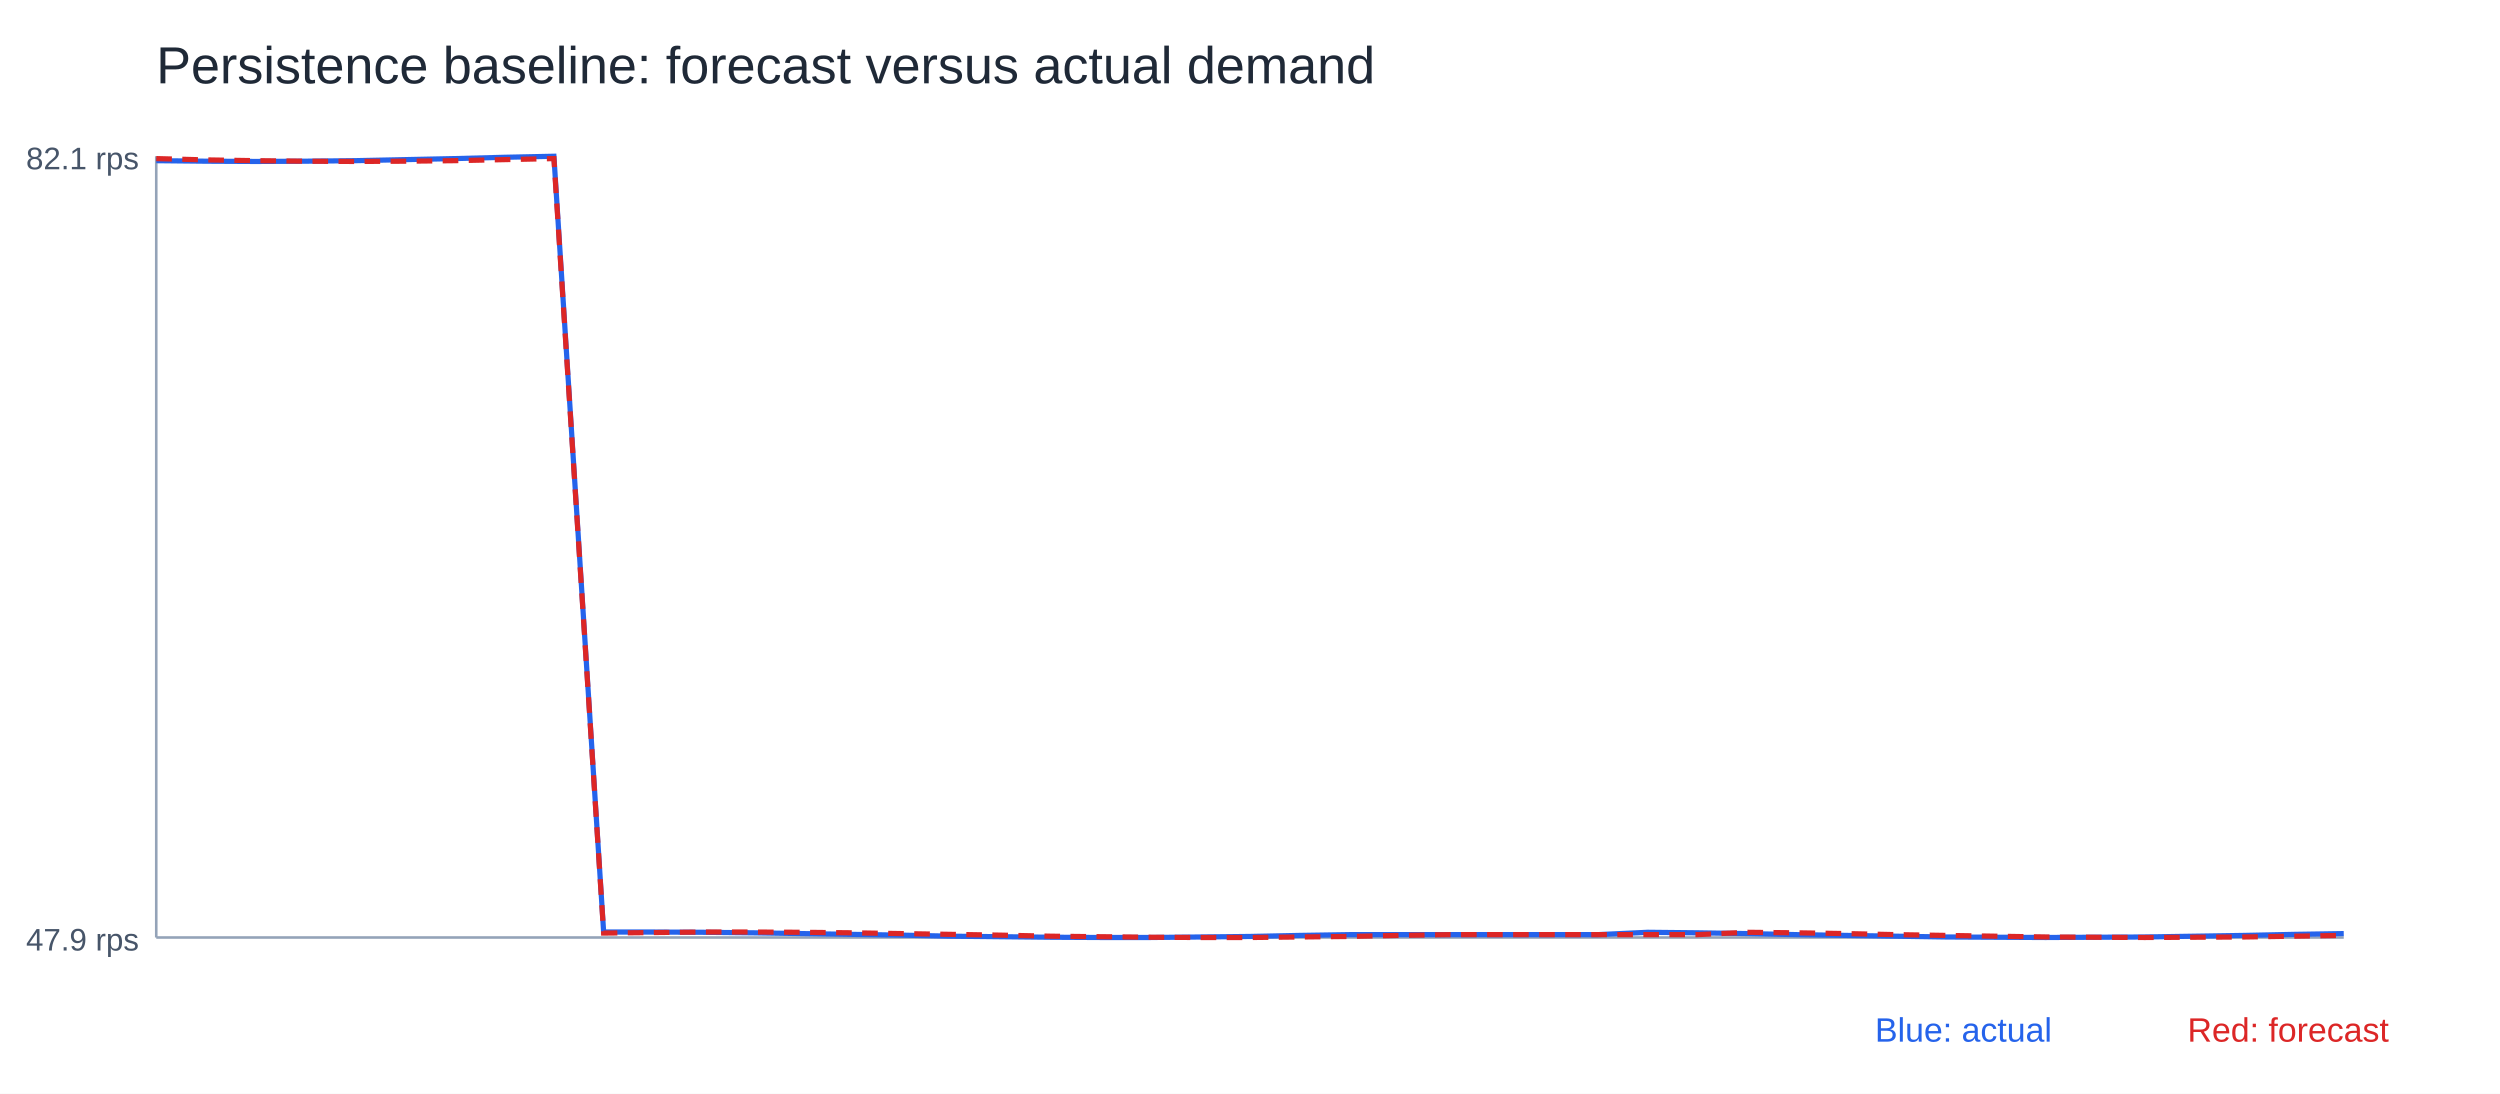
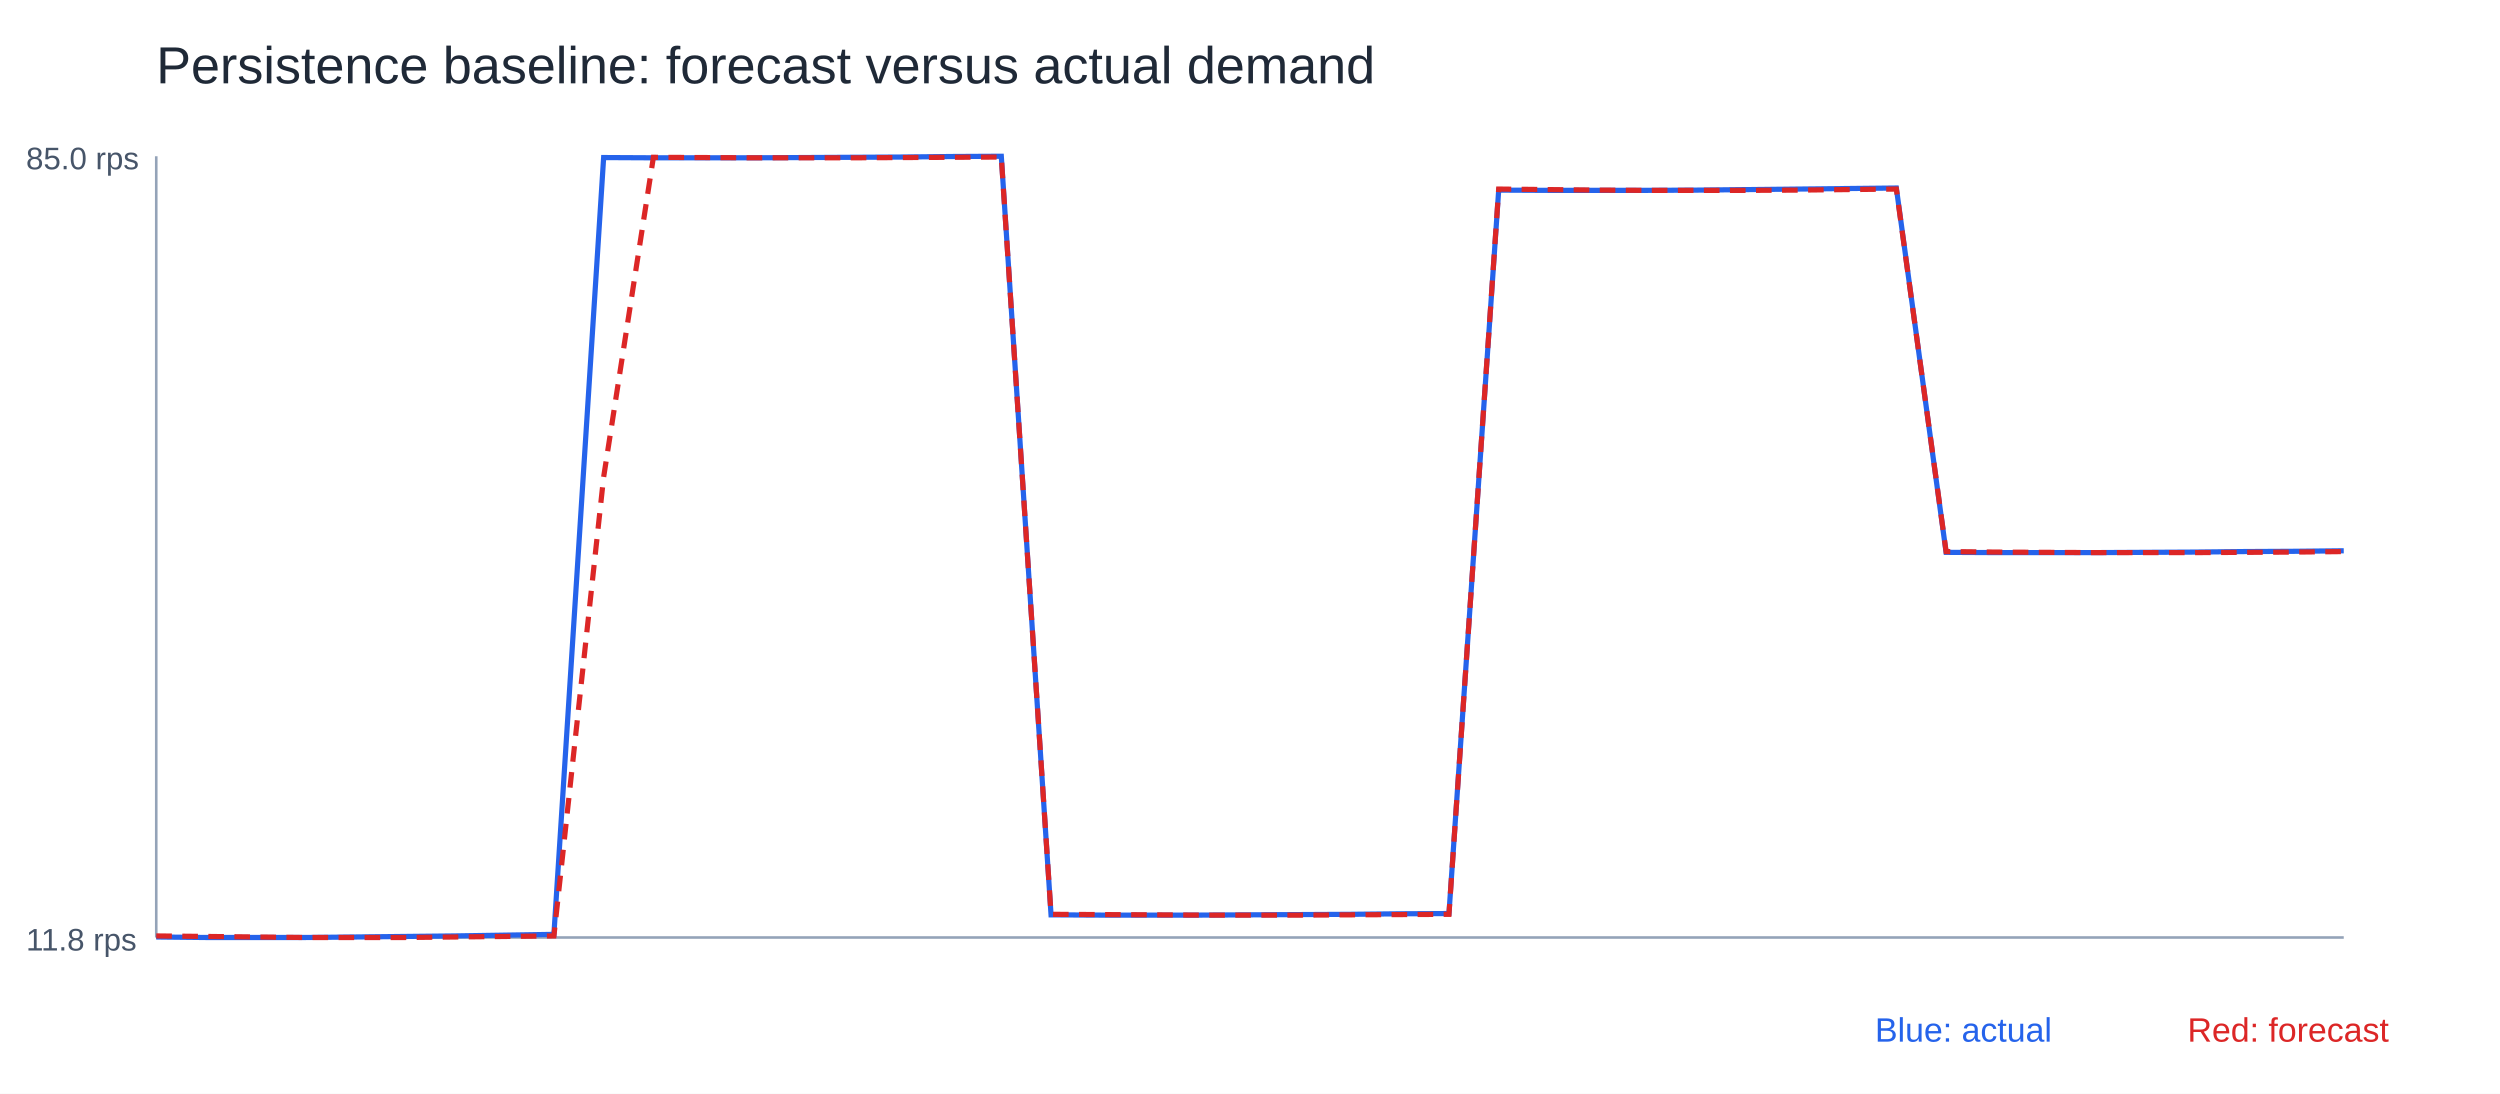
<svg xmlns="http://www.w3.org/2000/svg" width="960" height="420" viewBox="0 0 960 420">
  <rect width="100%" height="100%" fill="#ffffff" />
  <text x="60" y="32" font-family="Arial" font-size="20" fill="#1f2937">Persistence baseline: forecast versus actual demand</text>
  <line x1="60" y1="360" x2="900" y2="360" stroke="#94a3b8" />
  <line x1="60" y1="60" x2="60" y2="360" stroke="#94a3b8" />
-   <text x="10" y="65" font-family="Arial" font-size="12" fill="#475569">82.1 rps</text>
-   <text x="10" y="365" font-family="Arial" font-size="12" fill="#475569">47.9 rps</text>
-   <polyline fill="none" stroke="#2563eb" stroke-width="2" points="60.0,61.7 79.1,61.9 98.2,62.0 117.3,61.9 136.4,61.7 155.5,61.3 174.5,60.9 193.6,60.4 212.7,60.0 231.8,357.9 250.9,357.9 270.0,358.0 289.1,358.2 308.2,358.5 327.3,358.8 346.4,359.1 365.5,359.5 384.5,359.7 403.6,359.9 422.7,360.0 441.8,360.0 460.9,359.8 480.0,359.6 499.1,359.2 518.2,358.9 537.3,358.9 556.4,358.9 575.5,358.9 594.5,358.9 613.6,358.9 632.7,358.0 651.8,358.2 670.9,358.5 690.0,358.9 709.1,359.2 728.2,359.5 747.3,359.8 766.4,359.9 785.5,360.0 804.5,359.9 823.6,359.8 842.7,359.5 861.8,359.2 880.9,358.8 900.0,358.5" />
-   <polyline fill="none" stroke="#dc2626" stroke-width="2" stroke-dasharray="6 4" points="60.0,60.9 79.1,61.4 98.2,61.7 117.3,61.9 136.4,62.0 155.5,61.9 174.5,61.7 193.6,61.3 212.7,60.9 231.8,358.3 250.9,358.1 270.0,357.9 289.1,357.9 308.2,358.0 327.3,358.2 346.4,358.5 365.5,358.8 384.5,359.1 403.6,359.5 422.7,359.7 441.8,359.9 460.9,360.0 480.0,360.0 499.1,359.8 518.2,359.6 537.3,359.2 556.4,358.9 575.5,358.9 594.5,358.9 613.6,358.9 632.7,358.9 651.8,358.9 670.9,358.0 690.0,358.2 709.1,358.5 728.2,358.9 747.3,359.2 766.4,359.5 785.5,359.8 804.5,359.9 823.6,360.0 842.7,359.9 861.8,359.8 880.9,359.5 900.0,359.2" />
+   <text x="10" y="65" font-family="Arial" font-size="12" fill="#475569">85.0 rps</text>
+   <text x="10" y="365" font-family="Arial" font-size="12" fill="#475569">11.8 rps</text>
+   <polyline fill="none" stroke="#2563eb" stroke-width="2" points="60.0,359.8 79.1,360.0 98.2,360.0 117.3,360.0 136.4,359.8 155.5,359.6 174.5,359.4 193.6,359.1 212.7,358.8 231.8,60.5 250.9,60.6 270.0,60.6 289.1,60.6 308.2,60.5 327.3,60.4 346.4,60.3 365.5,60.1 384.5,60.0 403.6,351.3 422.7,351.4 441.8,351.4 460.9,351.4 480.0,351.3 499.1,351.2 518.2,351.1 537.3,350.9 556.4,350.8 575.5,73.0 594.5,73.1 613.6,73.1 632.7,73.1 651.8,73.0 670.9,72.8 690.0,72.6 709.1,72.4 728.2,72.2 747.3,212.1 766.4,212.2 785.5,212.2 804.5,212.2 823.6,212.1 842.7,212.0 861.8,211.8 880.9,211.7 900.0,211.5" />
+   <polyline fill="none" stroke="#dc2626" stroke-width="2" stroke-dasharray="6 4" points="60.0,359.4 79.1,359.6 98.2,359.8 117.3,360.0 136.4,360.0 155.5,360.0 174.5,359.8 193.6,359.6 212.7,359.4 231.8,183.2 250.9,60.4 270.0,60.5 289.1,60.6 308.2,60.6 327.3,60.6 346.4,60.5 365.5,60.4 384.5,60.3 403.6,351.1 422.7,351.2 441.8,351.3 460.9,351.4 480.0,351.4 499.1,351.4 518.2,351.3 537.3,351.2 556.4,351.1 575.5,72.6 594.5,72.8 613.6,73.0 632.7,73.1 651.8,73.1 670.9,73.1 690.0,73.0 709.1,72.8 728.2,72.6 747.3,211.8 766.4,212.0 785.5,212.1 804.5,212.2 823.6,212.2 842.7,212.2 861.8,212.1 880.9,212.0 900.0,211.8" />
  <text x="720" y="400" font-family="Arial" font-size="13" fill="#2563eb">Blue: actual</text>
  <text x="840" y="400" font-family="Arial" font-size="13" fill="#dc2626">Red: forecast</text>
</svg>
